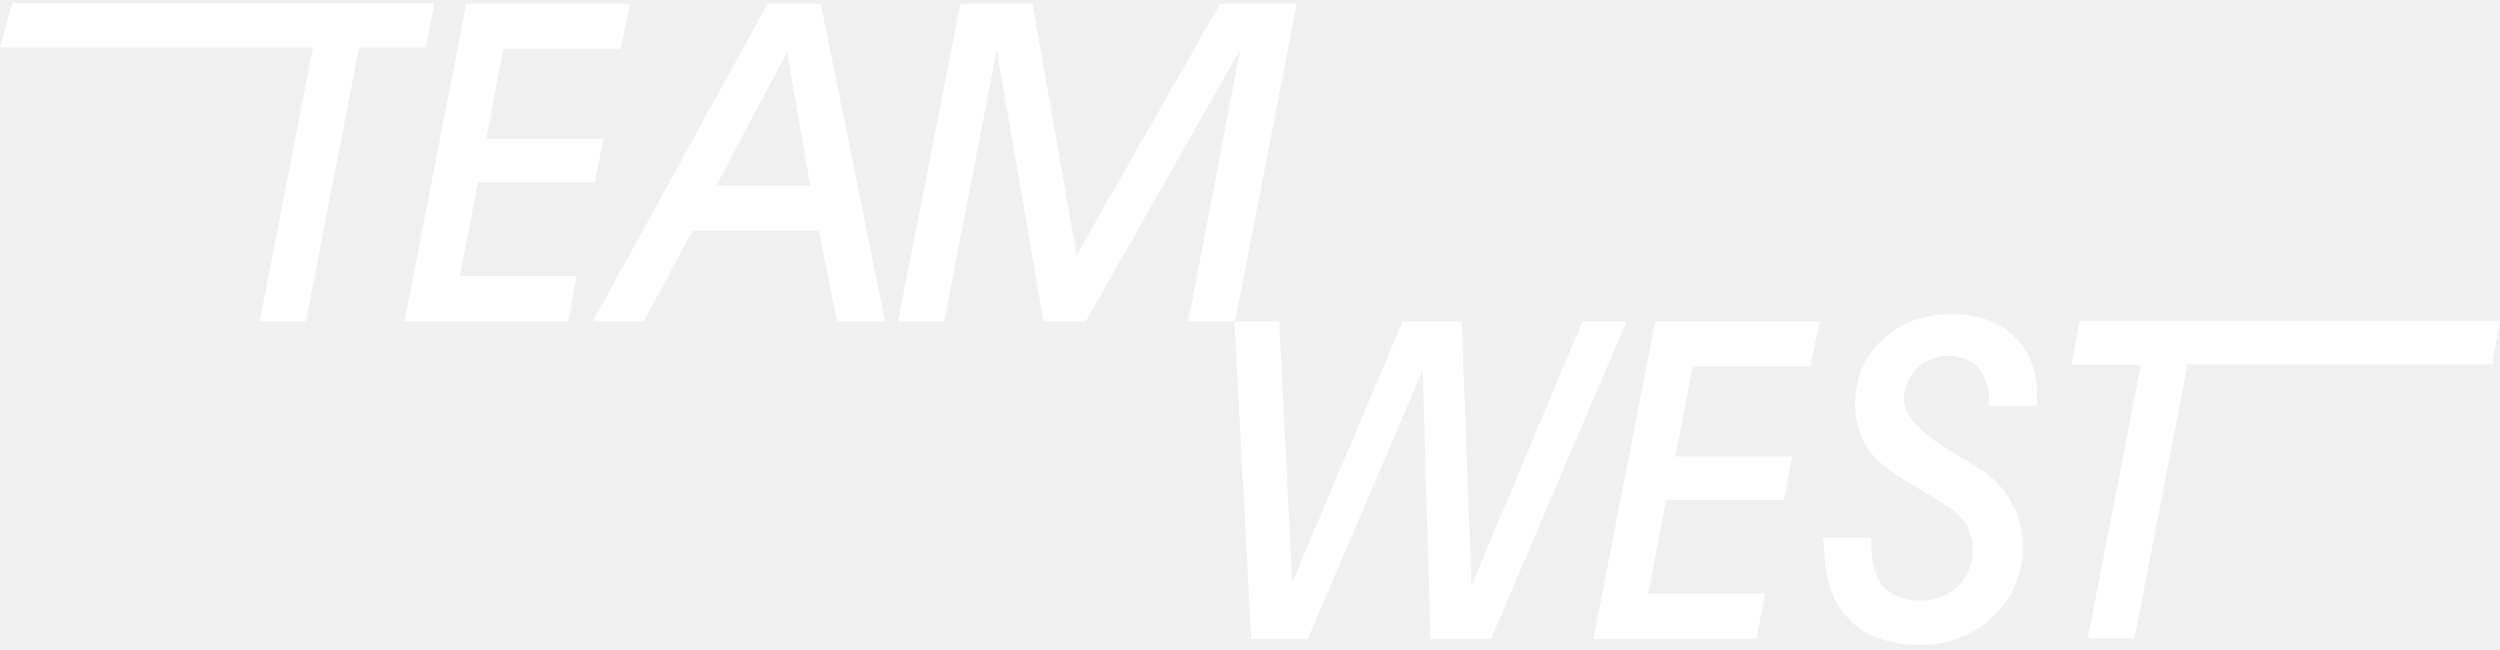
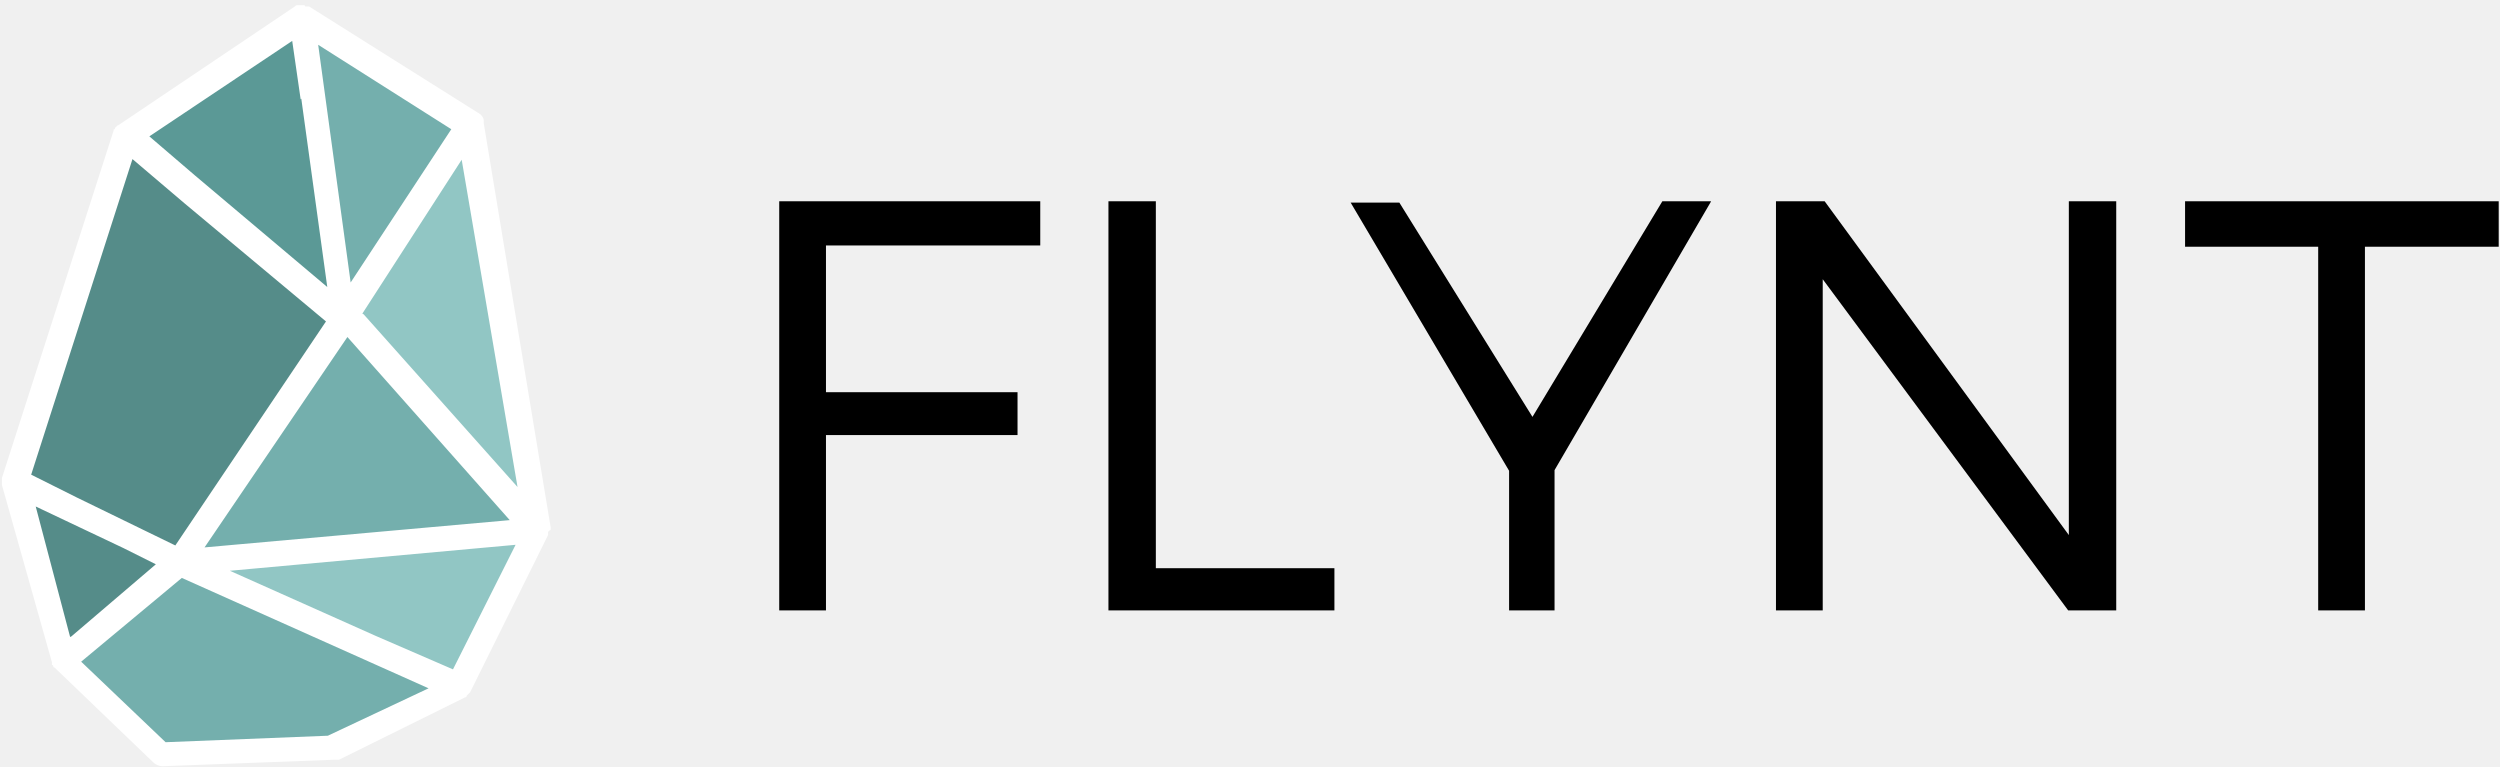
- <svg xmlns="http://www.w3.org/2000/svg" version="1.1" id="Ebene_1" x="0px" y="0px" viewBox="0 0 385 100" style="enable-background:new 0 0 385 100;" xml:space="preserve">
-   <style type="text/css">
- 	.st0{fill-rule:evenodd;clip-rule:evenodd;fill:#FFFFFF;}
- </style>
-   <g>
-     <path class="st0" d="M40,49.5l8.2-42.2L0,7.3l1.9-6.8h65l-1.3,6.8H55.3l-8.2,42.2H40L40,49.5z M62.3,49.5l9.5-48.9H97l-1.4,6.9   H77.5l-2.6,13.9h18l-1.3,6.7H73.6l-2.8,14.4h18l-1.3,7H62.3L62.3,49.5z M91.3,49.5l26.9-48.9h8.2l9.9,48.9h-7.4l-2.8-14h-19.4   l-7.6,14H91.3L91.3,49.5z M124.8,28.6l-3.6-20.6l-10.9,20.6H124.8L124.8,28.6z M138.3,49.5l9.6-48.9H159l6.8,38.7l22.1-38.7h11.8   l-9.5,48.9H183L191,7.6l-23.8,41.9h-6.5l-7.2-41.8l-8.1,41.8H138.3L138.3,49.5z" />
-     <path class="st0" d="M190.1,49.5h6.9l2,40.2l17-40.2h9.1l1.5,40.7l17.1-40.7h6.8l-20.9,48.9h-9.3L219.1,57l-17.7,41.4h-8.7   L190.1,49.5L190.1,49.5z M245.4,98.4l9.5-48.9h25.3l-1.4,6.9h-18.1L258,70.3h18l-1.3,6.7h-18.1l-2.8,14.4h18l-1.3,7L245.4,98.4   L245.4,98.4z M280.7,82.8h7.5c0,0.2,0,0.4,0,0.7c0,0.3,0,0.5,0,0.6c0,2.8,0.6,4.9,1.9,6.3c1.3,1.4,3.1,2.1,5.6,2.1   c2.3,0,4.3-0.7,5.8-2.2c1.5-1.5,2.3-3.4,2.3-5.7c0-1.6-0.4-3-1.1-4.1c-0.8-1.1-2.4-2.4-5-3.9c-0.4-0.3-1-0.6-1.8-1.1   c-3.2-1.8-5.5-3.4-7-4.9c-1.1-1.1-1.9-2.4-2.4-3.8c-0.5-1.4-0.8-2.9-0.8-4.6c0-4,1.4-7.3,4.2-9.9c2.8-2.6,6.3-3.9,10.6-3.9   c4.1,0,7.3,1.1,9.7,3.4c2.4,2.3,3.5,5.3,3.5,9.2c0,0.4,0,0.7,0,0.9c0,0.2,0,0.4-0.1,0.6h-7.3c0-0.1,0-0.3,0-0.5c0-0.2,0-0.4,0-0.5   c0-2-0.6-3.7-1.7-4.9c-1.1-1.2-2.7-1.8-4.6-1.8c-1.9,0-3.5,0.7-4.8,2c-1.3,1.3-2,2.9-2,4.7c0,2.6,2.8,5.5,8.4,8.7   c1.1,0.7,2,1.2,2.7,1.6c2.3,1.4,4.1,3.1,5.3,5.3c1.3,2.2,1.9,4.5,1.9,7c0,4.3-1.5,7.9-4.5,10.8c-3,2.9-6.8,4.4-11.3,4.4   c-4.8,0-8.5-1.3-11-4c-2.6-2.7-3.8-6.5-3.8-11.5L280.7,82.8L280.7,82.8z M321.5,98.4l8.2-42.2H319l1.3-6.8H385l-1.2,6.7l-46.9,0   l-8.2,42.2H321.5L321.5,98.4z" />
+ <svg xmlns="http://www.w3.org/2000/svg" viewBox="0 0 385 118" preserveAspectRatio="xMinYMid">
+   <g fill="none" fill-rule="evenodd">
+     <g fill-rule="nonzero">
+       <path fill="#5B9996" d="M53 49L19.3 21 46.6 2.7" />
+       <path fill="#558C89" d="M53 49L27.5 86.6 2.3 74.2l17-53.3" />
+       <path fill="#91C6C4" d="M82.8 81.6l-55.2 5 43 19" />
+       <path fill="#74AFAD" d="M82.8 81.6l-55.2 5 25.8-38" />
+       <path fill="#91C6C4" d="M82.8 81.6l-29.4-33 19-29.5" />
+       <path fill="#74AFAD" d="M70.7 105.7L51.2 115 25 116 9.8 101.7l17.8-15" />
+       <path fill="#558C89" d="M9.8 101.6L2.3 74.2l25.3 12.4" />
+       <path fill="#74AFAD" d="M53 49L46.5 2.8l26 16.2" />
+       <path fill="#FFF" d="M84.8 81.6v-.4L74.5 19v-.4c0-.5-.4-1-1-1.3L47.6 1H47s0-.2-.2-.2h-1s-.3 0-.4.2L18.2 19.3c-.2 0-.2.2-.3.2l-.2.2v.2c-.2 0-.2 0-.2.2L.3 73.6v1.1L8 102v.4s.2 0 .2.2c0 0 0 .2.2.2l15.2 14.6c.4.4 1 .6 1.4.6l26.4-1h.8l19.4-9.6c.2 0 .3-.2.3-.3l.3-.3.2-.2 12-24.2v-.4c0-.2.2-.2.2-.3zm-15 21.5l-12-5.2-22.4-10 44-4-9.7 19.3zm-59-5L5.5 78 19 84.4l5 2.5-.7.6L11 98zm9.6-73.6l8 6.8 21.8 18.2L27 84l-15.2-7.4-7-3.5 15.6-48.6zm26-9.3l4 29L30 27l-7-6L45 6.3l1.3 9zM31.5 84.3l22-32.4 25 28.2-47 4.2zm24.3-36l15.3-23.7L79.7 75 56 48.4zM54 43.5l-5-36.6 20.5 13-15.5 23.6zm-3.5 69.8l-25 1-13-12.4L28 89l38 17-15.3 7.2z" />
+     </g>
+     <path fill="#000" d="M120 31v63h7.2V67h29.5v-6.6h-29.5V37.8h33V31H120zm50.7 0v63h34.8v-6.5H178V31h-7.3zm92.8 0H256l-20 33.2-20.5-33H208l24.4 41.3V94h7V72.4l24-41.2zm10 0v63h7.2V43l37.8 51h7.4V31h-7.3v51.4L281 31h-7.5zm63 0V38H357V94h7.2V38h20.6V31h-48.3z" />
  </g>
</svg>
